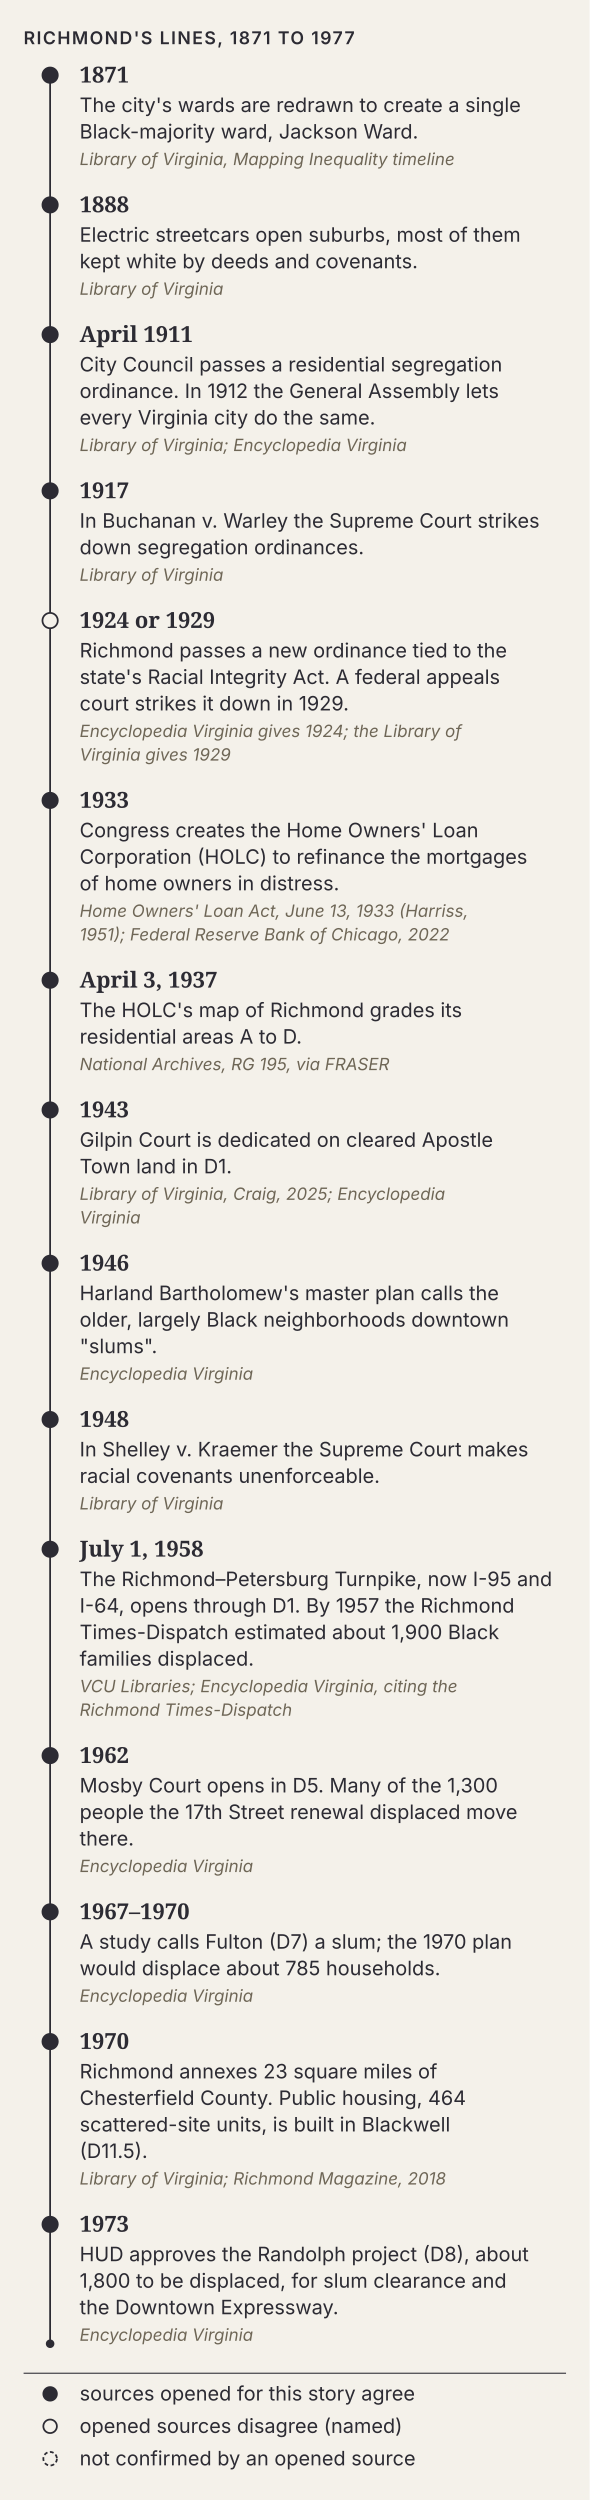
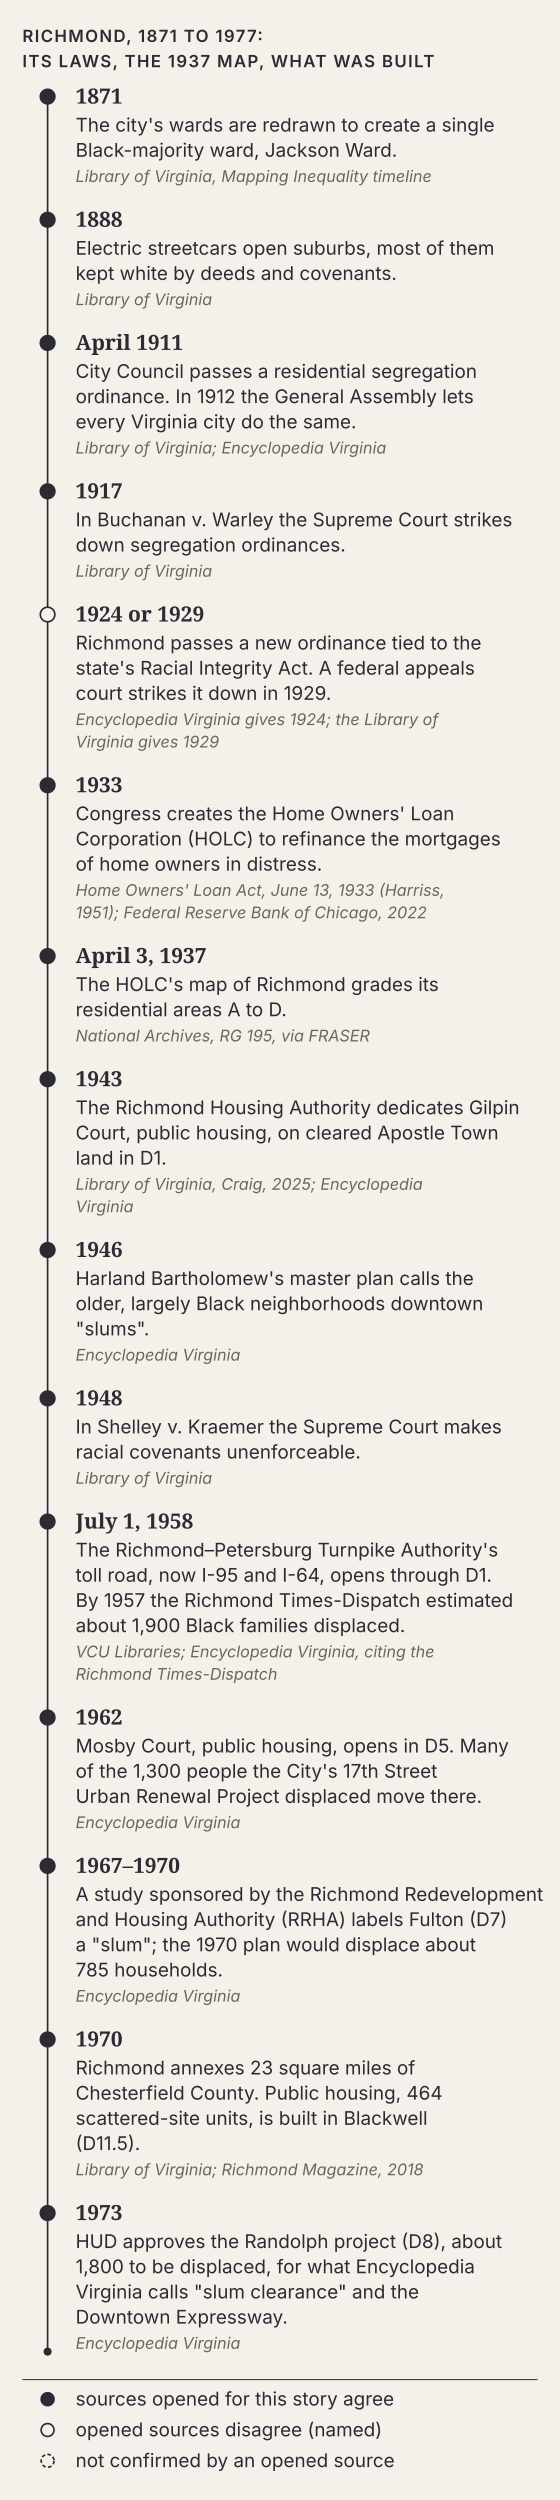
- <svg xmlns="http://www.w3.org/2000/svg" viewBox="0 0 400 1696" width="400" height="1696" role="img" aria-labelledby="rl-tl-t rl-tl-d">
+ <svg xmlns="http://www.w3.org/2000/svg" viewBox="0 0 400 1786" width="400" height="1786" role="img" aria-labelledby="rl-tl-t rl-tl-d">
  <style>
text{font-family:ui-sans-serif, -apple-system, 'Segoe UI', system-ui, sans-serif}
.d{font:700 15px 'Libre Baskerville', Baskerville, Georgia, serif}
.b{font-size:13.5px}
.s{font-size:11.5px;font-style:italic}
.h{font:600 12px ui-sans-serif, -apple-system, 'Segoe UI', system-ui, sans-serif;letter-spacing:.08em}
.bg{fill:#f4f1ea}.ink{fill:#2c2b33}.dim{fill:#6e6656}.acc{fill:#8f2a22}.edge{fill:none;stroke:#2c2b33;stroke-width:1.2}.card{fill:#faf7ef;stroke:#2c2b33;stroke-width:1.2}.mark{fill:#f4f1ea;stroke:#2c2b33;stroke-width:1.2}.mark.solid{fill:#2c2b33}.mark.dash{stroke-dasharray:2.6 1.7}
@media (prefers-color-scheme: dark){.bg{fill:#14161d}.ink{fill:#c9d1e6}.dim{fill:#8a90a2}.acc{fill:#f07a5f}.edge{fill:none;stroke:#c9d1e6;stroke-width:1.2}.card{fill:#1d2029;stroke:#c9d1e6;stroke-width:1.2}.mark{fill:#14161d;stroke:#c9d1e6;stroke-width:1.2}.mark.solid{fill:#c9d1e6}.mark.dash{stroke-dasharray:2.6 1.7}}
</style>
-   <rect width="400" height="1696" class="bg" />
-   <path d="M34 51L34 1590" class="edge" />
-   <text x="16" y="30" class="h ink">RICHMOND'S LINES, 1871 TO 1977</text>
-   <circle cx="34" cy="51" r="5.2" class="mark solid" />
-   <text x="54" y="56" class="d ink">1871</text>
-   <text x="54" y="76" class="b ink">The city's wards are redrawn to create a single</text>
-   <text x="54" y="94" class="b ink">Black-majority ward, Jackson Ward.</text>
-   <text x="54" y="112" class="s dim">Library of Virginia, Mapping Inequality timeline</text>
-   <circle cx="34" cy="139" r="5.2" class="mark solid" />
-   <text x="54" y="144" class="d ink">1888</text>
-   <text x="54" y="164" class="b ink">Electric streetcars open suburbs, most of them</text>
-   <text x="54" y="182" class="b ink">kept white by deeds and covenants.</text>
-   <text x="54" y="200" class="s dim">Library of Virginia</text>
-   <circle cx="34" cy="227" r="5.2" class="mark solid" />
-   <text x="54" y="232" class="d ink">April 1911</text>
-   <text x="54" y="252" class="b ink">City Council passes a residential segregation</text>
-   <text x="54" y="270" class="b ink">ordinance. In 1912 the General Assembly lets</text>
-   <text x="54" y="288" class="b ink">every Virginia city do the same.</text>
-   <text x="54" y="306" class="s dim">Library of Virginia; Encyclopedia Virginia</text>
-   <circle cx="34" cy="333" r="5.2" class="mark solid" />
-   <text x="54" y="338" class="d ink">1917</text>
-   <text x="54" y="358" class="b ink">In Buchanan v. Warley the Supreme Court strikes</text>
-   <text x="54" y="376" class="b ink">down segregation ordinances.</text>
-   <text x="54" y="394" class="s dim">Library of Virginia</text>
-   <circle cx="34" cy="421" r="5.2" class="mark" />
-   <text x="54" y="426" class="d ink">1924 or 1929</text>
-   <text x="54" y="446" class="b ink">Richmond passes a new ordinance tied to the</text>
-   <text x="54" y="464" class="b ink">state's Racial Integrity Act. A federal appeals</text>
-   <text x="54" y="482" class="b ink">court strikes it down in 1929.</text>
-   <text x="54" y="500" class="s dim">Encyclopedia Virginia gives 1924; the Library of</text>
-   <text x="54" y="516" class="s dim">Virginia gives 1929</text>
-   <circle cx="34" cy="543" r="5.2" class="mark solid" />
-   <text x="54" y="548" class="d ink">1933</text>
-   <text x="54" y="568" class="b ink">Congress creates the Home Owners' Loan</text>
-   <text x="54" y="586" class="b ink">Corporation (HOLC) to refinance the mortgages</text>
-   <text x="54" y="604" class="b ink">of home owners in distress.</text>
-   <text x="54" y="622" class="s dim">Home Owners' Loan Act, June 13, 1933 (Harriss,</text>
-   <text x="54" y="638" class="s dim">1951); Federal Reserve Bank of Chicago, 2022</text>
-   <circle cx="34" cy="665" r="5.2" class="mark solid" />
-   <text x="54" y="670" class="d ink">April 3, 1937</text>
-   <text x="54" y="690" class="b ink">The HOLC's map of Richmond grades its</text>
-   <text x="54" y="708" class="b ink">residential areas A to D.</text>
-   <text x="54" y="726" class="s dim">National Archives, RG 195, via FRASER</text>
-   <circle cx="34" cy="753" r="5.2" class="mark solid" />
-   <text x="54" y="758" class="d ink">1943</text>
-   <text x="54" y="778" class="b ink">Gilpin Court is dedicated on cleared Apostle</text>
-   <text x="54" y="796" class="b ink">Town land in D1.</text>
-   <text x="54" y="814" class="s dim">Library of Virginia, Craig, 2025; Encyclopedia</text>
-   <text x="54" y="830" class="s dim">Virginia</text>
-   <circle cx="34" cy="857" r="5.2" class="mark solid" />
-   <text x="54" y="862" class="d ink">1946</text>
-   <text x="54" y="882" class="b ink">Harland Bartholomew's master plan calls the</text>
-   <text x="54" y="900" class="b ink">older, largely Black neighborhoods downtown</text>
-   <text x="54" y="918" class="b ink">"slums".</text>
-   <text x="54" y="936" class="s dim">Encyclopedia Virginia</text>
-   <circle cx="34" cy="963" r="5.2" class="mark solid" />
-   <text x="54" y="968" class="d ink">1948</text>
-   <text x="54" y="988" class="b ink">In Shelley v. Kraemer the Supreme Court makes</text>
-   <text x="54" y="1006" class="b ink">racial covenants unenforceable.</text>
-   <text x="54" y="1024" class="s dim">Library of Virginia</text>
-   <circle cx="34" cy="1051" r="5.2" class="mark solid" />
-   <text x="54" y="1056" class="d ink">July 1, 1958</text>
-   <text x="54" y="1076" class="b ink">The Richmond–Petersburg Turnpike, now I-95 and</text>
-   <text x="54" y="1094" class="b ink">I-64, opens through D1. By 1957 the Richmond</text>
-   <text x="54" y="1112" class="b ink">Times-Dispatch estimated about 1,900 Black</text>
-   <text x="54" y="1130" class="b ink">families displaced.</text>
-   <text x="54" y="1148" class="s dim">VCU Libraries; Encyclopedia Virginia, citing the</text>
-   <text x="54" y="1164" class="s dim">Richmond Times-Dispatch</text>
-   <circle cx="34" cy="1191" r="5.2" class="mark solid" />
-   <text x="54" y="1196" class="d ink">1962</text>
-   <text x="54" y="1216" class="b ink">Mosby Court opens in D5. Many of the 1,300</text>
-   <text x="54" y="1234" class="b ink">people the 17th Street renewal displaced move</text>
-   <text x="54" y="1252" class="b ink">there.</text>
-   <text x="54" y="1270" class="s dim">Encyclopedia Virginia</text>
-   <circle cx="34" cy="1297" r="5.2" class="mark solid" />
-   <text x="54" y="1302" class="d ink">1967–1970</text>
-   <text x="54" y="1322" class="b ink">A study calls Fulton (D7) a slum; the 1970 plan</text>
-   <text x="54" y="1340" class="b ink">would displace about 785 households.</text>
-   <text x="54" y="1358" class="s dim">Encyclopedia Virginia</text>
-   <circle cx="34" cy="1385" r="5.2" class="mark solid" />
-   <text x="54" y="1390" class="d ink">1970</text>
-   <text x="54" y="1410" class="b ink">Richmond annexes 23 square miles of</text>
-   <text x="54" y="1428" class="b ink">Chesterfield County. Public housing, 464</text>
-   <text x="54" y="1446" class="b ink">scattered-site units, is built in Blackwell</text>
-   <text x="54" y="1464" class="b ink">(D11.5).</text>
-   <text x="54" y="1482" class="s dim">Library of Virginia; Richmond Magazine, 2018</text>
-   <circle cx="34" cy="1509" r="5.2" class="mark solid" />
-   <text x="54" y="1514" class="d ink">1973</text>
-   <text x="54" y="1534" class="b ink">HUD approves the Randolph project (D8), about</text>
-   <text x="54" y="1552" class="b ink">1,800 to be displaced, for slum clearance and</text>
-   <text x="54" y="1570" class="b ink">the Downtown Expressway.</text>
-   <text x="54" y="1588" class="s dim">Encyclopedia Virginia</text>
-   <path d="M16 1610L384 1610" class="edge" style="stroke-width:0.72" />
-   <circle cx="34" cy="1624" r="4.6" class="mark solid" />
-   <text x="54" y="1628.5" class="b ink">sources opened for this story agree</text>
-   <circle cx="34" cy="1646" r="4.6" class="mark" />
-   <text x="54" y="1650.5" class="b ink">opened sources disagree (named)</text>
-   <circle cx="34" cy="1668" r="4.6" class="mark dash" />
-   <text x="54" y="1672.5" class="b ink">not confirmed by an opened source</text>
-   <circle cx="34" cy="1590" r="2.9" class="ink" />
+   <rect width="400" height="1786" class="bg" />
+   <path d="M34 69L34 1680" class="edge" />
+   <text x="16" y="30" class="h ink">RICHMOND, 1871 TO 1977:</text>
+   <text x="16" y="48" class="h ink">ITS LAWS, THE 1937 MAP, WHAT WAS BUILT</text>
+   <circle cx="34" cy="69" r="5.2" class="mark solid" />
+   <text x="54" y="74" class="d ink">1871</text>
+   <text x="54" y="94" class="b ink">The city's wards are redrawn to create a single</text>
+   <text x="54" y="112" class="b ink">Black-majority ward, Jackson Ward.</text>
+   <text x="54" y="130" class="s dim">Library of Virginia, Mapping Inequality timeline</text>
+   <circle cx="34" cy="157" r="5.2" class="mark solid" />
+   <text x="54" y="162" class="d ink">1888</text>
+   <text x="54" y="182" class="b ink">Electric streetcars open suburbs, most of them</text>
+   <text x="54" y="200" class="b ink">kept white by deeds and covenants.</text>
+   <text x="54" y="218" class="s dim">Library of Virginia</text>
+   <circle cx="34" cy="245" r="5.2" class="mark solid" />
+   <text x="54" y="250" class="d ink">April 1911</text>
+   <text x="54" y="270" class="b ink">City Council passes a residential segregation</text>
+   <text x="54" y="288" class="b ink">ordinance. In 1912 the General Assembly lets</text>
+   <text x="54" y="306" class="b ink">every Virginia city do the same.</text>
+   <text x="54" y="324" class="s dim">Library of Virginia; Encyclopedia Virginia</text>
+   <circle cx="34" cy="351" r="5.2" class="mark solid" />
+   <text x="54" y="356" class="d ink">1917</text>
+   <text x="54" y="376" class="b ink">In Buchanan v. Warley the Supreme Court strikes</text>
+   <text x="54" y="394" class="b ink">down segregation ordinances.</text>
+   <text x="54" y="412" class="s dim">Library of Virginia</text>
+   <circle cx="34" cy="439" r="5.2" class="mark" />
+   <text x="54" y="444" class="d ink">1924 or 1929</text>
+   <text x="54" y="464" class="b ink">Richmond passes a new ordinance tied to the</text>
+   <text x="54" y="482" class="b ink">state's Racial Integrity Act. A federal appeals</text>
+   <text x="54" y="500" class="b ink">court strikes it down in 1929.</text>
+   <text x="54" y="518" class="s dim">Encyclopedia Virginia gives 1924; the Library of</text>
+   <text x="54" y="534" class="s dim">Virginia gives 1929</text>
+   <circle cx="34" cy="561" r="5.2" class="mark solid" />
+   <text x="54" y="566" class="d ink">1933</text>
+   <text x="54" y="586" class="b ink">Congress creates the Home Owners' Loan</text>
+   <text x="54" y="604" class="b ink">Corporation (HOLC) to refinance the mortgages</text>
+   <text x="54" y="622" class="b ink">of home owners in distress.</text>
+   <text x="54" y="640" class="s dim">Home Owners' Loan Act, June 13, 1933 (Harriss,</text>
+   <text x="54" y="656" class="s dim">1951); Federal Reserve Bank of Chicago, 2022</text>
+   <circle cx="34" cy="683" r="5.2" class="mark solid" />
+   <text x="54" y="688" class="d ink">April 3, 1937</text>
+   <text x="54" y="708" class="b ink">The HOLC's map of Richmond grades its</text>
+   <text x="54" y="726" class="b ink">residential areas A to D.</text>
+   <text x="54" y="744" class="s dim">National Archives, RG 195, via FRASER</text>
+   <circle cx="34" cy="771" r="5.2" class="mark solid" />
+   <text x="54" y="776" class="d ink">1943</text>
+   <text x="54" y="796" class="b ink">The Richmond Housing Authority dedicates Gilpin</text>
+   <text x="54" y="814" class="b ink">Court, public housing, on cleared Apostle Town</text>
+   <text x="54" y="832" class="b ink">land in D1.</text>
+   <text x="54" y="850" class="s dim">Library of Virginia, Craig, 2025; Encyclopedia</text>
+   <text x="54" y="866" class="s dim">Virginia</text>
+   <circle cx="34" cy="893" r="5.2" class="mark solid" />
+   <text x="54" y="898" class="d ink">1946</text>
+   <text x="54" y="918" class="b ink">Harland Bartholomew's master plan calls the</text>
+   <text x="54" y="936" class="b ink">older, largely Black neighborhoods downtown</text>
+   <text x="54" y="954" class="b ink">"slums".</text>
+   <text x="54" y="972" class="s dim">Encyclopedia Virginia</text>
+   <circle cx="34" cy="999" r="5.2" class="mark solid" />
+   <text x="54" y="1004" class="d ink">1948</text>
+   <text x="54" y="1024" class="b ink">In Shelley v. Kraemer the Supreme Court makes</text>
+   <text x="54" y="1042" class="b ink">racial covenants unenforceable.</text>
+   <text x="54" y="1060" class="s dim">Library of Virginia</text>
+   <circle cx="34" cy="1087" r="5.2" class="mark solid" />
+   <text x="54" y="1092" class="d ink">July 1, 1958</text>
+   <text x="54" y="1112" class="b ink">The Richmond–Petersburg Turnpike Authority's</text>
+   <text x="54" y="1130" class="b ink">toll road, now I-95 and I-64, opens through D1.</text>
+   <text x="54" y="1148" class="b ink">By 1957 the Richmond Times-Dispatch estimated</text>
+   <text x="54" y="1166" class="b ink">about 1,900 Black families displaced.</text>
+   <text x="54" y="1184" class="s dim">VCU Libraries; Encyclopedia Virginia, citing the</text>
+   <text x="54" y="1200" class="s dim">Richmond Times-Dispatch</text>
+   <circle cx="34" cy="1227" r="5.2" class="mark solid" />
+   <text x="54" y="1232" class="d ink">1962</text>
+   <text x="54" y="1252" class="b ink">Mosby Court, public housing, opens in D5. Many</text>
+   <text x="54" y="1270" class="b ink">of the 1,300 people the City's 17th Street</text>
+   <text x="54" y="1288" class="b ink">Urban Renewal Project displaced move there.</text>
+   <text x="54" y="1306" class="s dim">Encyclopedia Virginia</text>
+   <circle cx="34" cy="1333" r="5.2" class="mark solid" />
+   <text x="54" y="1338" class="d ink">1967–1970</text>
+   <text x="54" y="1358" class="b ink">A study sponsored by the Richmond Redevelopment</text>
+   <text x="54" y="1376" class="b ink">and Housing Authority (RRHA) labels Fulton (D7)</text>
+   <text x="54" y="1394" class="b ink">a "slum"; the 1970 plan would displace about</text>
+   <text x="54" y="1412" class="b ink">785 households.</text>
+   <text x="54" y="1430" class="s dim">Encyclopedia Virginia</text>
+   <circle cx="34" cy="1457" r="5.2" class="mark solid" />
+   <text x="54" y="1462" class="d ink">1970</text>
+   <text x="54" y="1482" class="b ink">Richmond annexes 23 square miles of</text>
+   <text x="54" y="1500" class="b ink">Chesterfield County. Public housing, 464</text>
+   <text x="54" y="1518" class="b ink">scattered-site units, is built in Blackwell</text>
+   <text x="54" y="1536" class="b ink">(D11.5).</text>
+   <text x="54" y="1554" class="s dim">Library of Virginia; Richmond Magazine, 2018</text>
+   <circle cx="34" cy="1581" r="5.2" class="mark solid" />
+   <text x="54" y="1586" class="d ink">1973</text>
+   <text x="54" y="1606" class="b ink">HUD approves the Randolph project (D8), about</text>
+   <text x="54" y="1624" class="b ink">1,800 to be displaced, for what Encyclopedia</text>
+   <text x="54" y="1642" class="b ink">Virginia calls "slum clearance" and the</text>
+   <text x="54" y="1660" class="b ink">Downtown Expressway.</text>
+   <text x="54" y="1678" class="s dim">Encyclopedia Virginia</text>
+   <path d="M16 1700L384 1700" class="edge" style="stroke-width:0.72" />
+   <circle cx="34" cy="1714" r="4.6" class="mark solid" />
+   <text x="54" y="1718.5" class="b ink">sources opened for this story agree</text>
+   <circle cx="34" cy="1736" r="4.6" class="mark" />
+   <text x="54" y="1740.5" class="b ink">opened sources disagree (named)</text>
+   <circle cx="34" cy="1758" r="4.6" class="mark dash" />
+   <text x="54" y="1762.5" class="b ink">not confirmed by an opened source</text>
+   <circle cx="34" cy="1680" r="2.9" class="ink" />
</svg>
